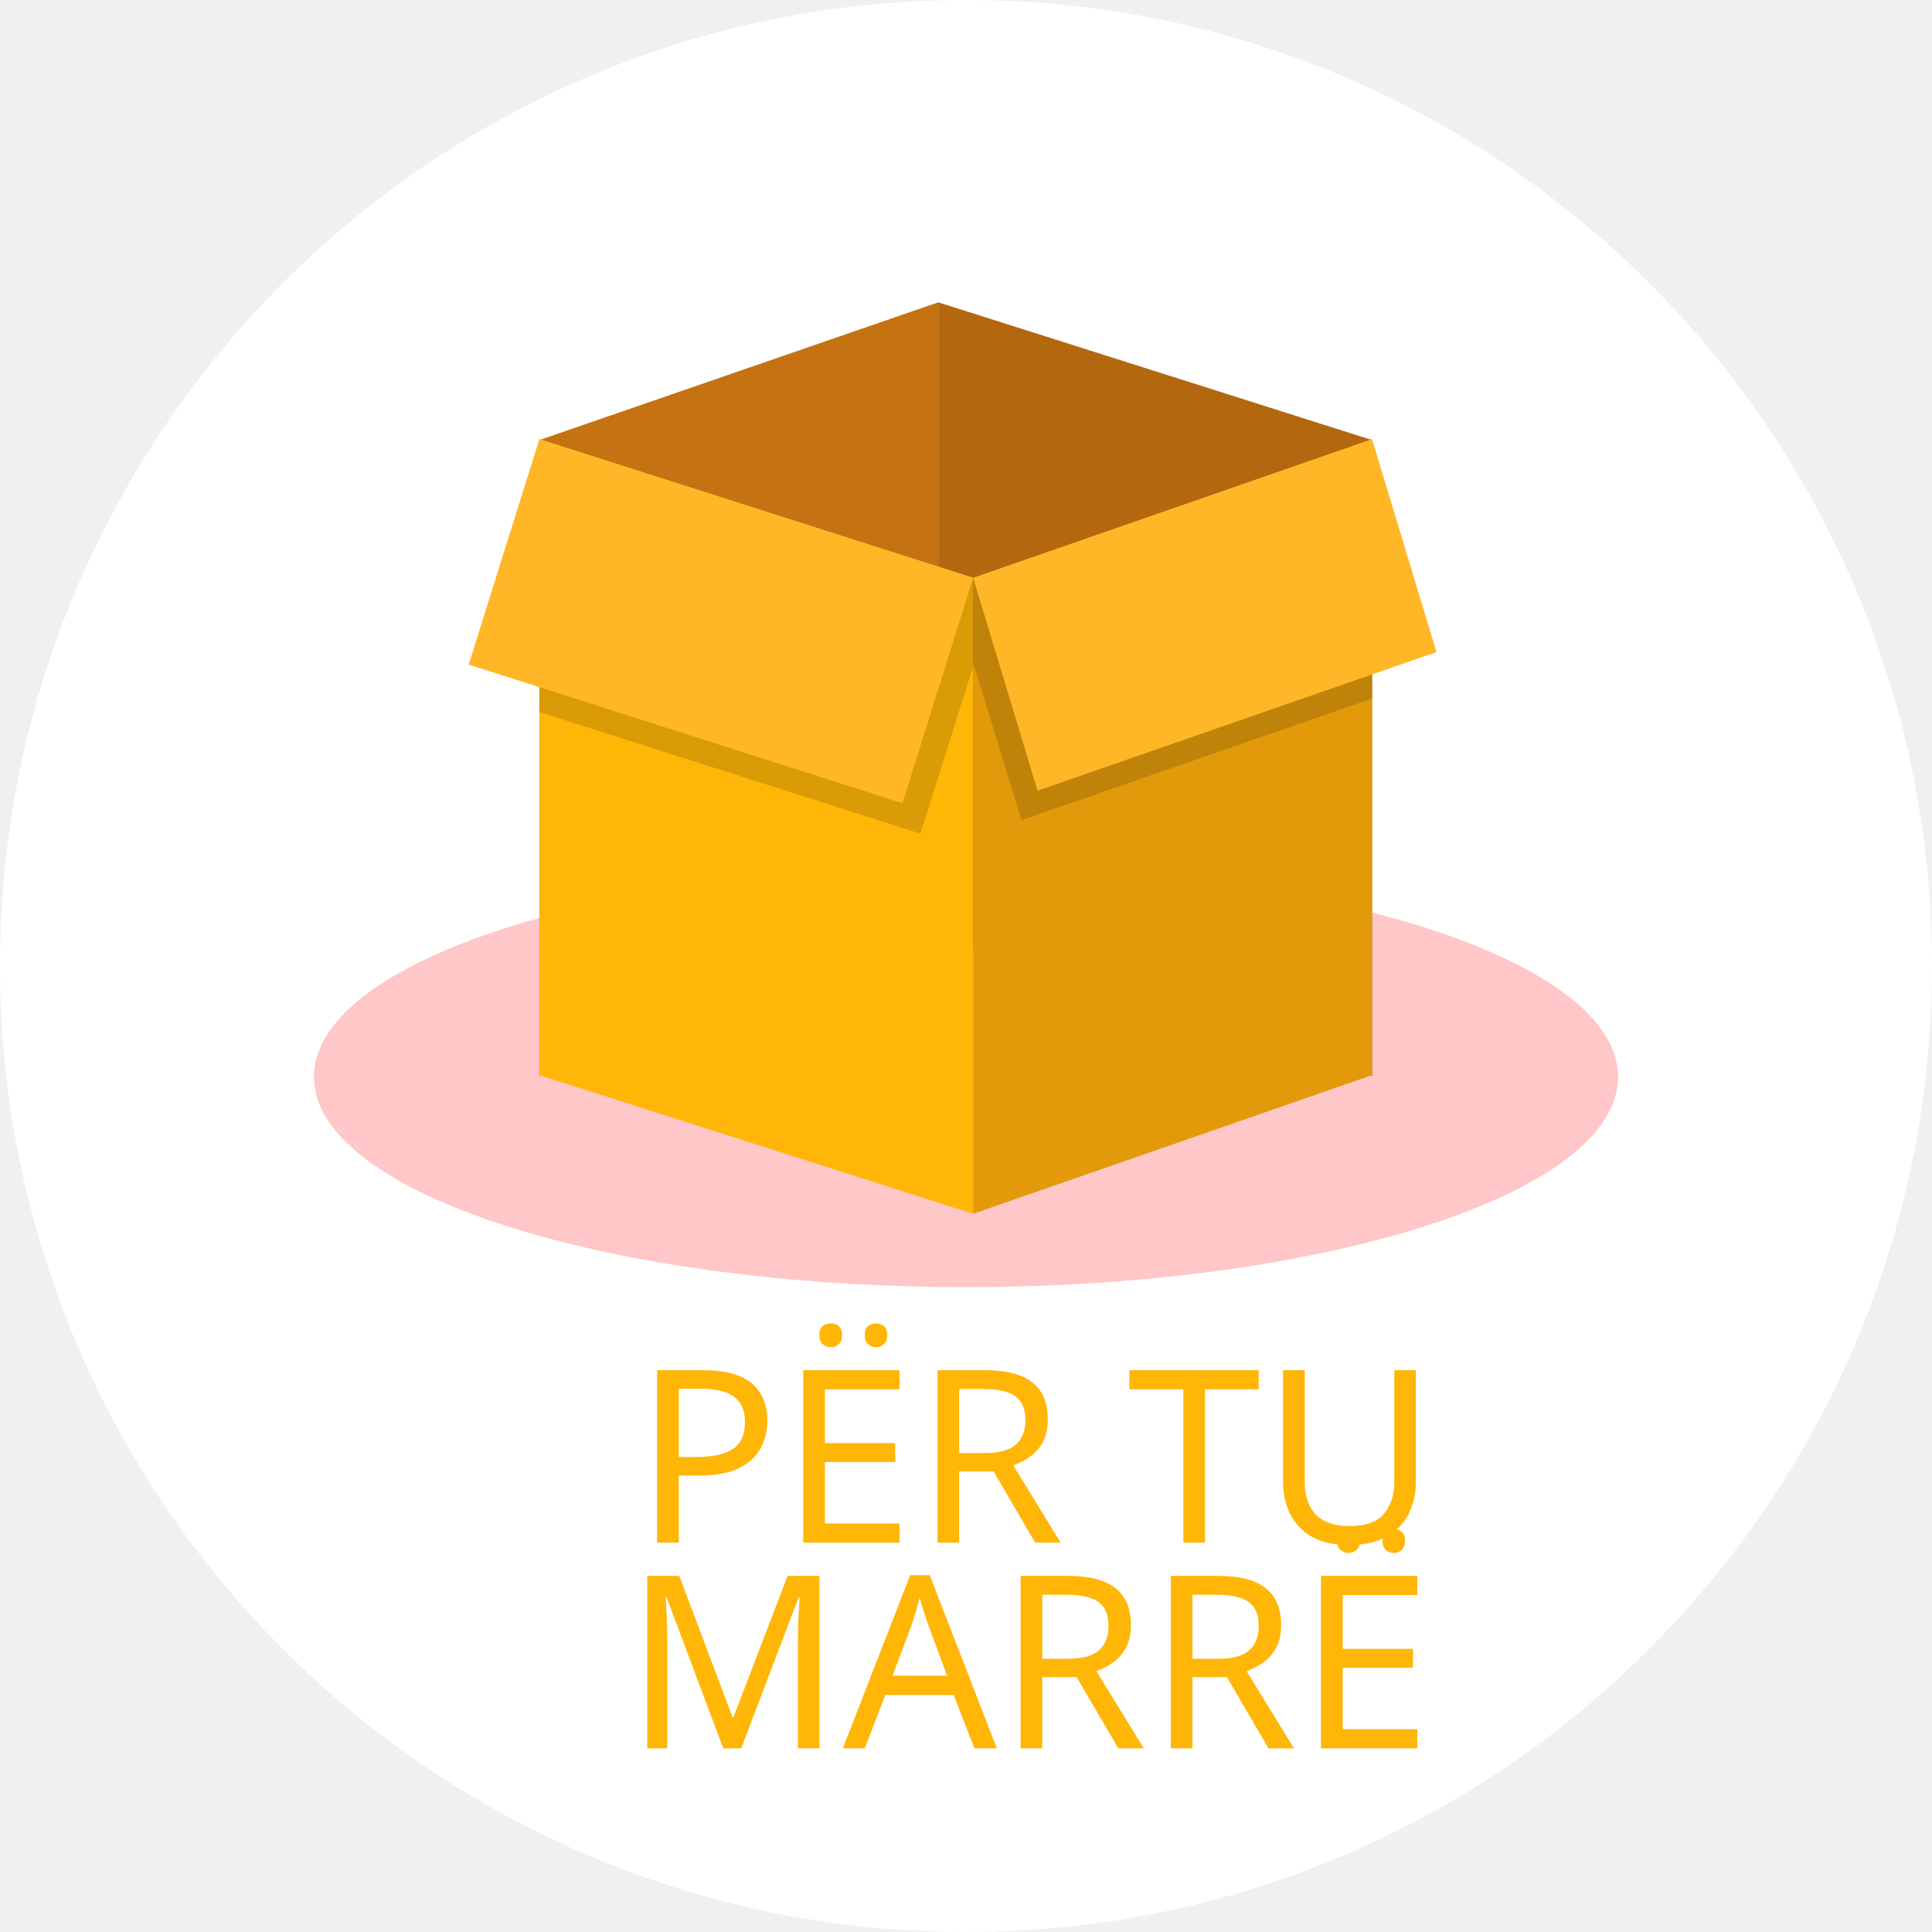
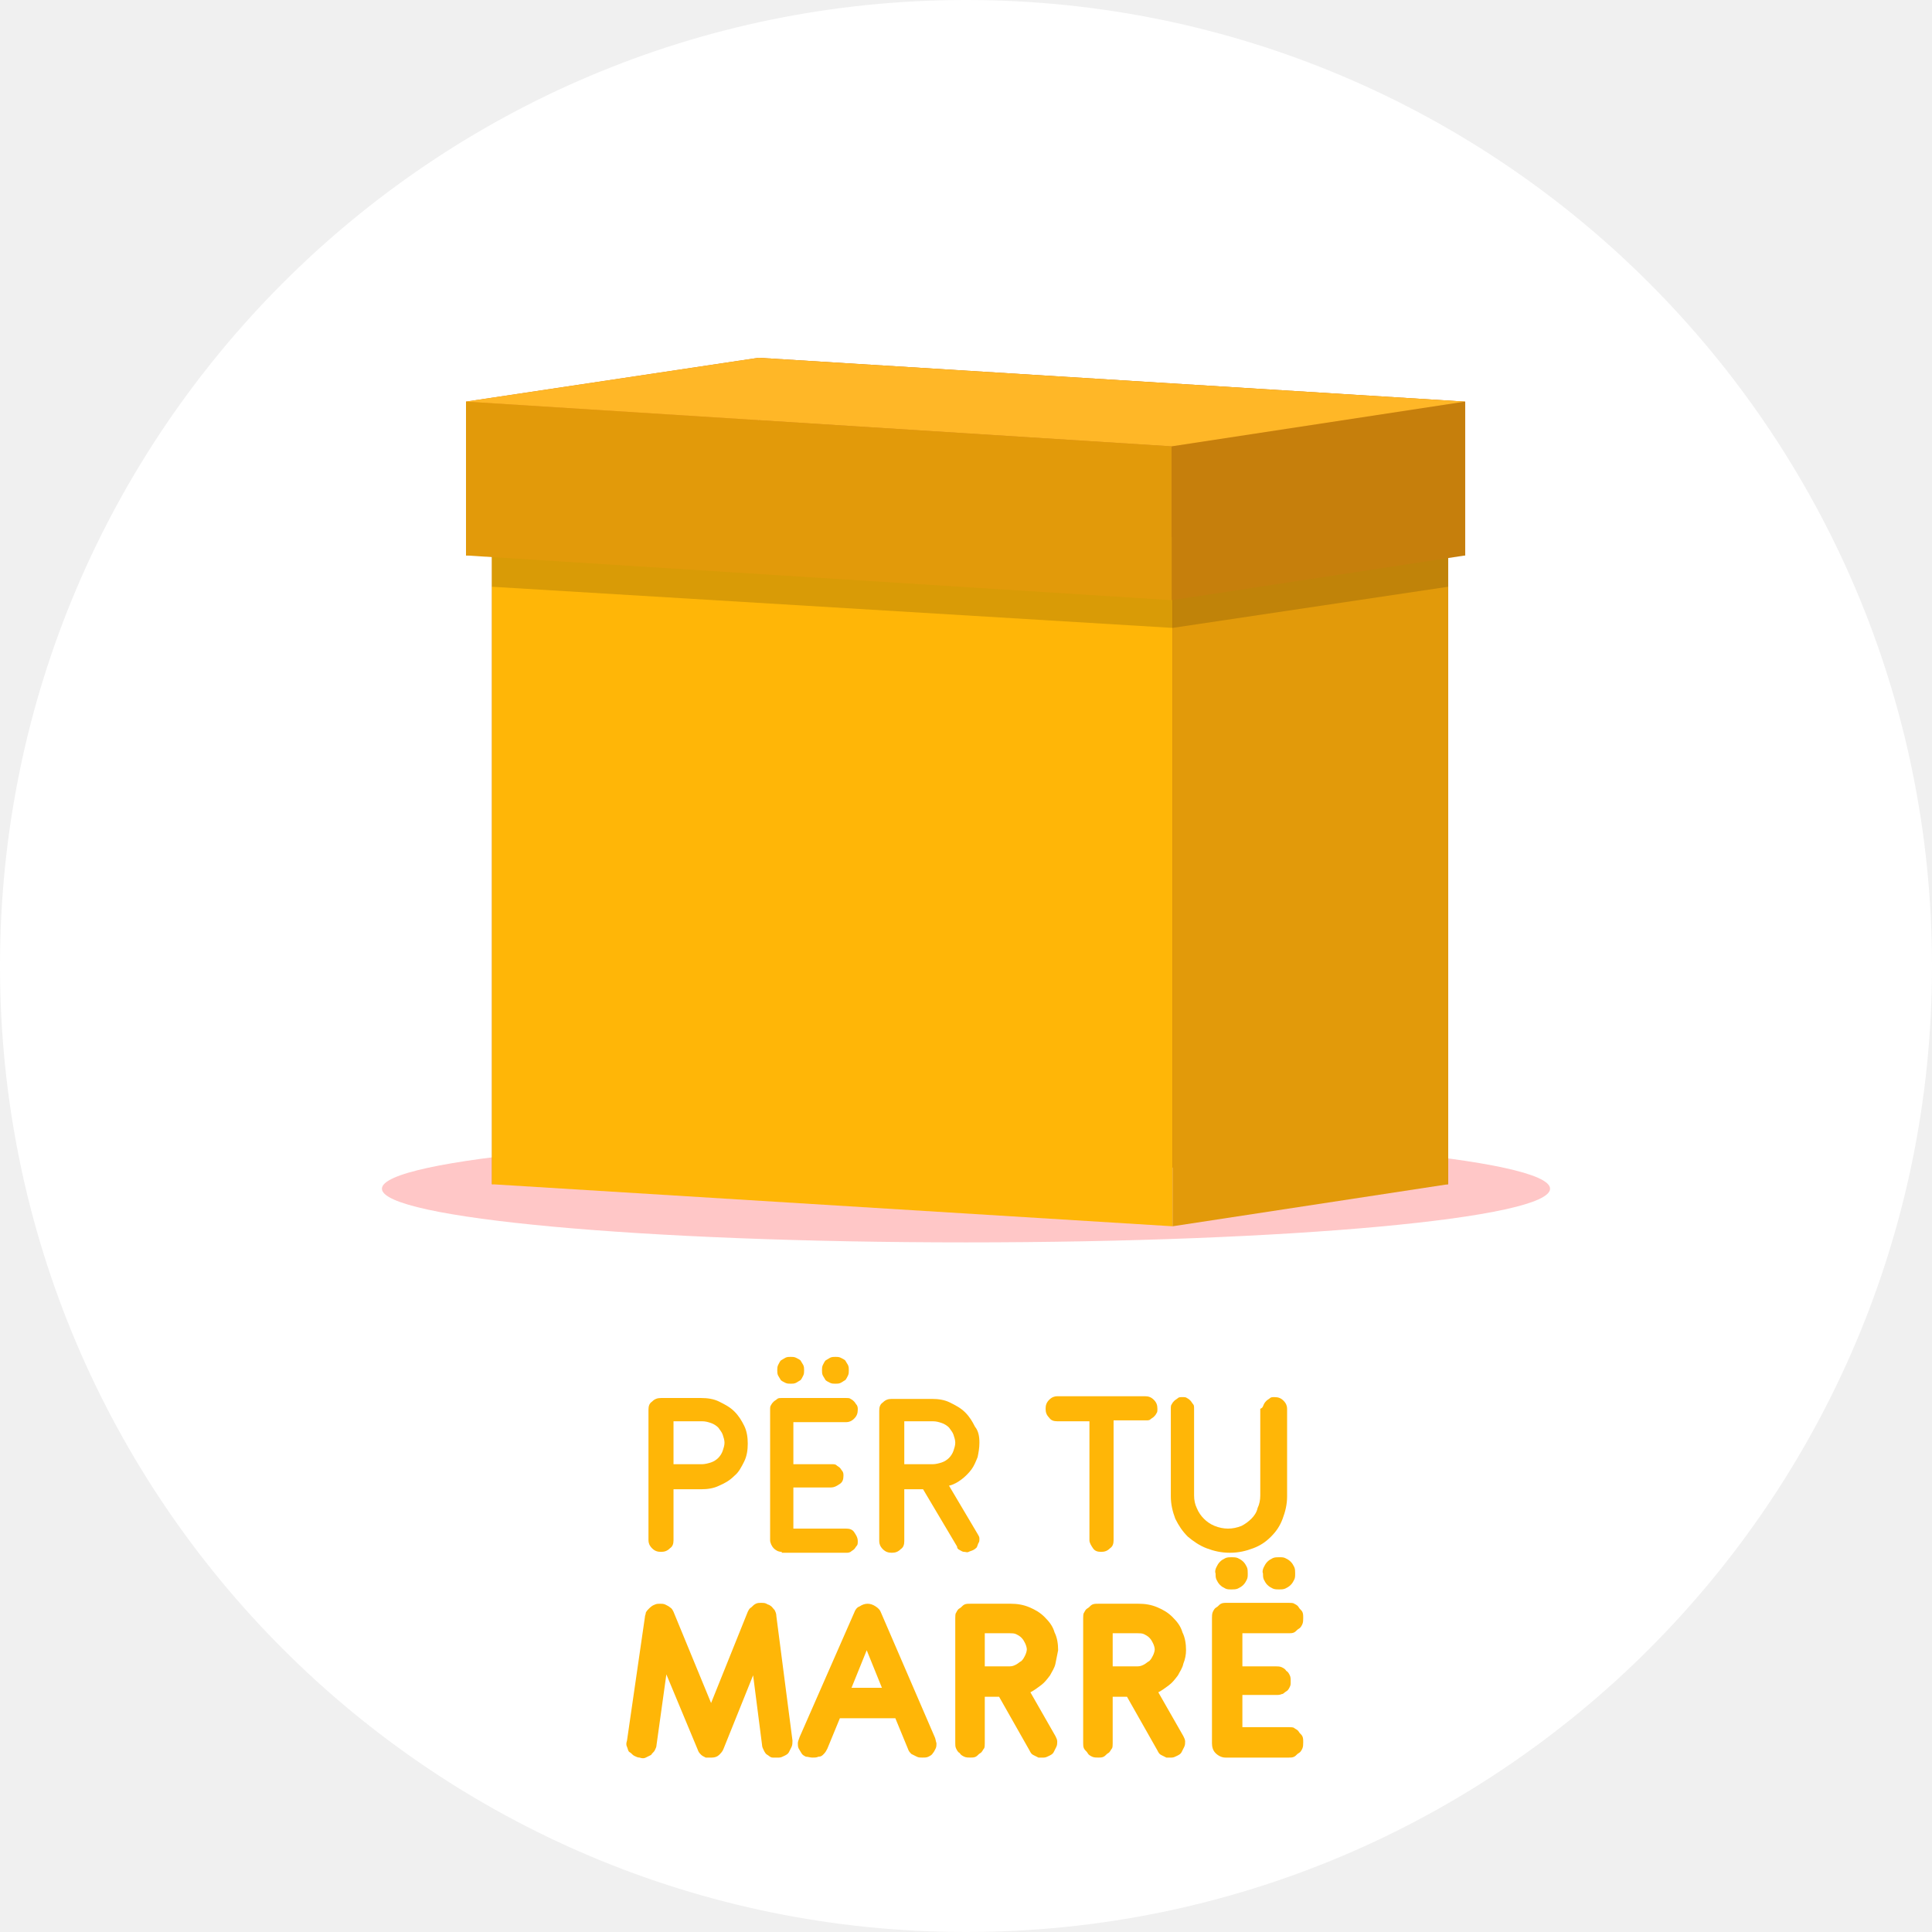
- <svg xmlns="http://www.w3.org/2000/svg" version="1.1" x="0px" y="0px" viewBox="0 0 216 216" style="enable-background:new 0 0 216 216;" xml:space="preserve">
+ <svg xmlns="http://www.w3.org/2000/svg" version="1.1" id="Layer_1" x="0px" y="0px" viewBox="0 0 216 216" style="enable-background:new 0 0 216 216;" xml:space="preserve">
  <style type="text/css">
	.st0{fill:#FFFFFF;}
- 	.st1{fill:#FFC7C7;}
- 	.st2{fill:#B36810;}
- 	.st3{fill:#C47212;}
- 	.st4{fill:#FFB607;}
- 	.st5{opacity:0.15;}
- 	.st6{fill:#E29A0A;}
- 	.st7{fill:#FFB727;}
- 	.st8{fill:none;}
- 	.st9{font-family:'AntipastoPro-DemiBold';}
- 	.st10{font-size:27px;}
- 	.st11{font-family:'AntipastoPro-Bold';}
- 	.st12{fill:#D77D14;}
- 	.st13{fill:#C67F0C;}
- 	.st14{fill:#D88F0E;}
+ 	.st1{fill:none;}
+ 	.st2{enable-background:new    ;}
+ 	.st3{fill:#FFB607;}
+ 	.st4{fill:#FFC7C7;}
+ 	.st5{fill:#C47212;}
+ 	.st6{fill:#D77D14;}
+ 	.st7{fill:#E29A0A;}
+ 	.st8{opacity:0.15;enable-background:new    ;}
+ 	.st9{fill:#C67F0C;}
+ 	.st10{fill:#FFB727;}
</style>
  <g id="OBJECTS">
    <circle class="st0" cx="108" cy="108" r="108" />
+     <rect x="68.6" y="156.2" class="st1" width="78.8" height="45.8" />
+     <g class="st2">
+       <path class="st3" d="M75.3,166.4v5.8c0,0.4-0.1,0.7-0.4,0.9c-0.3,0.3-0.6,0.4-1,0.4c-0.4,0-0.7-0.1-1-0.4    c-0.3-0.3-0.4-0.6-0.4-0.9v-14.6c0-0.4,0.1-0.7,0.4-0.9c0.3-0.3,0.6-0.4,1-0.4h4.5c0.7,0,1.4,0.1,2,0.4c0.6,0.3,1.2,0.6,1.7,1.1    c0.5,0.5,0.8,1,1.1,1.6c0.3,0.6,0.4,1.3,0.4,2c0,0.7-0.1,1.4-0.4,2c-0.3,0.6-0.6,1.2-1.1,1.6c-0.5,0.5-1,0.8-1.7,1.1    c-0.6,0.3-1.3,0.4-2,0.4H75.3z M75.3,158.9v4.8h3.2c0.3,0,0.7-0.1,1-0.2c0.3-0.1,0.6-0.3,0.8-0.5c0.2-0.2,0.4-0.5,0.5-0.8    c0.1-0.3,0.2-0.6,0.2-0.9c0-0.3-0.1-0.6-0.2-0.9c-0.1-0.3-0.3-0.5-0.5-0.8c-0.2-0.2-0.5-0.4-0.8-0.5c-0.3-0.1-0.6-0.2-1-0.2H75.3z    " />
+       <path class="st3" d="M87.4,173.5c-0.4,0-0.7-0.2-0.9-0.4c-0.2-0.2-0.4-0.6-0.4-0.9v-14.6c0-0.2,0-0.4,0.1-0.5    c0.1-0.2,0.2-0.3,0.3-0.4c0.1-0.1,0.3-0.2,0.4-0.3s0.3-0.1,0.5-0.1h7.2c0.2,0,0.4,0,0.5,0.1c0.2,0.1,0.3,0.2,0.4,0.3    c0.1,0.1,0.2,0.3,0.3,0.4c0.1,0.2,0.1,0.3,0.1,0.5c0,0.4-0.1,0.7-0.4,1c-0.3,0.3-0.6,0.4-0.9,0.4h-5.9v4.7H93c0.2,0,0.4,0,0.5,0.1    s0.3,0.2,0.4,0.3c0.1,0.1,0.2,0.3,0.3,0.4c0.1,0.2,0.1,0.3,0.1,0.5c0,0.4-0.1,0.7-0.4,0.9s-0.6,0.4-1,0.4h-4.2v4.6h5.9    c0.4,0,0.7,0.1,0.9,0.4s0.4,0.6,0.4,1c0,0.2,0,0.4-0.1,0.5s-0.2,0.3-0.3,0.4c-0.1,0.1-0.3,0.2-0.4,0.3c-0.2,0.1-0.3,0.1-0.5,0.1    H87.4z M86.9,153.2c0,0.2,0,0.4,0.1,0.6s0.2,0.3,0.3,0.5c0.1,0.1,0.3,0.2,0.5,0.3c0.2,0.1,0.4,0.1,0.6,0.1s0.4,0,0.6-0.1    c0.2-0.1,0.3-0.2,0.5-0.3c0.1-0.1,0.2-0.3,0.3-0.5s0.1-0.4,0.1-0.6s0-0.4-0.1-0.6c-0.1-0.2-0.2-0.3-0.3-0.5    c-0.1-0.1-0.3-0.2-0.5-0.3c-0.2-0.1-0.4-0.1-0.6-0.1s-0.4,0-0.6,0.1s-0.3,0.2-0.5,0.3c-0.1,0.1-0.2,0.3-0.3,0.5    C86.9,152.8,86.9,153,86.9,153.2z M91.9,153.2c0,0.2,0,0.4,0.1,0.6s0.2,0.3,0.3,0.5c0.1,0.1,0.3,0.2,0.5,0.3    c0.2,0.1,0.4,0.1,0.6,0.1c0.2,0,0.4,0,0.6-0.1c0.2-0.1,0.3-0.2,0.5-0.3c0.1-0.1,0.2-0.3,0.3-0.5c0.1-0.2,0.1-0.4,0.1-0.6    s0-0.4-0.1-0.6c-0.1-0.2-0.2-0.3-0.3-0.5c-0.1-0.1-0.3-0.2-0.5-0.3c-0.2-0.1-0.4-0.1-0.6-0.1c-0.2,0-0.4,0-0.6,0.1    s-0.3,0.2-0.5,0.3c-0.1,0.1-0.2,0.3-0.3,0.5C91.9,152.8,91.9,153,91.9,153.2z" />
+       <path class="st3" d="M109.5,161.3c0,0.6-0.1,1.1-0.2,1.6c-0.2,0.5-0.4,1-0.7,1.4c-0.3,0.4-0.7,0.8-1.1,1.1s-0.9,0.6-1.4,0.7    l3.2,5.4c0.1,0.2,0.2,0.3,0.2,0.5c0,0.2,0,0.4-0.1,0.5c-0.1,0.2-0.1,0.3-0.2,0.5c-0.1,0.1-0.2,0.2-0.4,0.3    c-0.2,0.1-0.3,0.1-0.5,0.2s-0.3,0-0.5,0c-0.2,0-0.3-0.1-0.5-0.2s-0.3-0.2-0.3-0.4l-3.8-6.4h-2.1v5.8c0,0.4-0.1,0.7-0.4,0.9    c-0.3,0.3-0.6,0.4-1,0.4c-0.4,0-0.7-0.1-1-0.4c-0.3-0.3-0.4-0.6-0.4-0.9v-14.6c0-0.4,0.1-0.7,0.4-0.9c0.3-0.3,0.6-0.4,1-0.4h4.5    c0.7,0,1.4,0.1,2,0.4c0.6,0.3,1.2,0.6,1.7,1.1c0.5,0.5,0.8,1,1.1,1.6C109.4,160,109.5,160.6,109.5,161.3z M101.1,158.9v4.8h3.2    c0.3,0,0.7-0.1,1-0.2c0.3-0.1,0.6-0.3,0.8-0.5c0.2-0.2,0.4-0.5,0.5-0.8c0.1-0.3,0.2-0.6,0.2-0.9c0-0.3-0.1-0.6-0.2-0.9    c-0.1-0.3-0.3-0.5-0.5-0.8c-0.2-0.2-0.5-0.4-0.8-0.5c-0.3-0.1-0.6-0.2-1-0.2H101.1z" />
+       <path class="st3" d="M124.5,158.9v13.3c0,0.4-0.1,0.7-0.4,0.9c-0.3,0.3-0.6,0.4-1,0.4s-0.7-0.1-0.9-0.4s-0.4-0.6-0.4-0.9v-13.3    h-3.6c-0.4,0-0.7-0.1-0.9-0.4c-0.3-0.3-0.4-0.6-0.4-1s0.1-0.7,0.4-1c0.3-0.3,0.6-0.4,0.9-0.4h9.8c0.4,0,0.7,0.1,1,0.4    c0.3,0.3,0.4,0.6,0.4,1c0,0.2,0,0.4-0.1,0.5c-0.1,0.2-0.2,0.3-0.3,0.4c-0.1,0.1-0.3,0.2-0.4,0.3s-0.3,0.1-0.5,0.1H124.5z" />
+       <path class="st3" d="M141.3,157c0.1-0.2,0.2-0.3,0.3-0.4c0.1-0.1,0.3-0.2,0.4-0.3s0.3-0.1,0.5-0.1c0.4,0,0.7,0.1,1,0.4    c0.3,0.3,0.4,0.6,0.4,0.9v9.8c0,0.9-0.2,1.7-0.5,2.5c-0.3,0.8-0.7,1.4-1.3,2s-1.2,1-2,1.3c-0.8,0.3-1.6,0.5-2.6,0.5    s-1.8-0.2-2.6-0.5c-0.8-0.3-1.5-0.8-2.1-1.3c-0.6-0.6-1-1.2-1.4-2c-0.3-0.8-0.5-1.6-0.5-2.5v-9.8c0-0.2,0-0.4,0.1-0.5    c0.1-0.2,0.2-0.3,0.3-0.4c0.1-0.1,0.3-0.2,0.4-0.3s0.3-0.1,0.5-0.1c0.2,0,0.4,0,0.5,0.1c0.2,0.1,0.3,0.2,0.4,0.3    c0.1,0.1,0.2,0.3,0.3,0.4s0.1,0.3,0.1,0.5v9.7c0,0.5,0.1,1,0.3,1.4c0.2,0.5,0.5,0.9,0.8,1.2s0.7,0.6,1.2,0.8    c0.5,0.2,1,0.3,1.5,0.3s1-0.1,1.5-0.3c0.4-0.2,0.8-0.5,1.1-0.8s0.6-0.7,0.7-1.2c0.2-0.4,0.3-0.9,0.3-1.4v-9.7    C141.2,157.4,141.2,157.2,141.3,157z" />
+     </g>
+     <g class="st2">
+       <path class="st3" d="M74.5,187.2l-1.1,7.9c0,0.2-0.1,0.4-0.2,0.6c-0.1,0.2-0.3,0.3-0.4,0.5c-0.2,0.1-0.4,0.2-0.6,0.3    c-0.2,0.1-0.4,0.1-0.7,0c-0.2,0-0.4-0.1-0.6-0.2c-0.2-0.1-0.3-0.3-0.5-0.4s-0.2-0.4-0.3-0.6c-0.1-0.2-0.1-0.4,0-0.7l2-13.8    c0-0.2,0.1-0.3,0.1-0.5c0.1-0.2,0.2-0.3,0.3-0.4c0.2-0.2,0.4-0.4,0.7-0.5c0.2-0.1,0.4-0.1,0.6-0.1s0.4,0,0.6,0.1    c0.2,0.1,0.4,0.2,0.5,0.3c0.2,0.1,0.3,0.3,0.4,0.5l4.2,10.2l4.1-10.2c0.1-0.2,0.2-0.4,0.4-0.5c0.2-0.2,0.3-0.3,0.5-0.4    c0.2-0.1,0.4-0.1,0.6-0.1s0.4,0,0.6,0.1c0.1,0.1,0.3,0.1,0.4,0.2c0.2,0.1,0.3,0.3,0.5,0.5c0.1,0.2,0.2,0.4,0.2,0.7l1.8,13.9    c0,0.2,0,0.5-0.1,0.7c-0.1,0.2-0.2,0.4-0.3,0.6c-0.1,0.2-0.3,0.3-0.5,0.4c-0.2,0.1-0.4,0.2-0.6,0.2c-0.2,0-0.4,0-0.7,0    s-0.4-0.2-0.6-0.3c-0.2-0.1-0.3-0.3-0.4-0.5c-0.1-0.2-0.2-0.4-0.2-0.6l-1-7.8l-3.3,8.2c-0.1,0.3-0.3,0.5-0.5,0.7    c-0.2,0.2-0.5,0.3-0.8,0.3l0,0h-0.3c0,0-0.1,0-0.1,0c0,0-0.1,0-0.1,0c0,0,0,0,0,0c0,0,0,0,0,0l-0.1,0l-0.1,0    c-0.2-0.1-0.4-0.2-0.5-0.3c-0.2-0.2-0.3-0.3-0.4-0.6L74.5,187.2z" />
+       <path class="st3" d="M100.1,192.1h-6.2l-1.4,3.4c-0.1,0.2-0.2,0.4-0.4,0.6c-0.2,0.2-0.3,0.3-0.6,0.3c-0.2,0.1-0.4,0.1-0.7,0.1    c-0.2,0-0.5-0.1-0.7-0.1c-0.2-0.1-0.4-0.2-0.5-0.4c-0.1-0.2-0.2-0.3-0.3-0.5s-0.1-0.4-0.1-0.6s0.1-0.4,0.2-0.7l6.1-13.9    c0.1-0.3,0.3-0.6,0.6-0.7c0.3-0.2,0.6-0.3,0.9-0.3c0.3,0,0.6,0.1,0.9,0.3s0.5,0.4,0.6,0.7l6,13.9c0.1,0.2,0.1,0.4,0.2,0.7    c0,0.2,0,0.4-0.1,0.6c-0.1,0.2-0.2,0.4-0.3,0.5c-0.1,0.2-0.3,0.3-0.5,0.4c-0.2,0.1-0.4,0.1-0.7,0.1c-0.2,0-0.4,0-0.6-0.1    c-0.2-0.1-0.4-0.2-0.6-0.3c-0.2-0.2-0.3-0.3-0.4-0.6L100.1,192.1z M95.2,188.7h3.4l-1.7-4.2L95.2,188.7z" />
+       <path class="st3" d="M118,186c-0.1,0.5-0.4,0.9-0.6,1.3c-0.3,0.4-0.6,0.8-1,1.1c-0.4,0.3-0.8,0.6-1.2,0.8l2.8,4.9    c0.1,0.2,0.2,0.4,0.2,0.6c0,0.2,0,0.4-0.1,0.6s-0.2,0.4-0.3,0.6s-0.3,0.3-0.5,0.4c-0.2,0.1-0.4,0.2-0.6,0.2c-0.2,0-0.4,0-0.6,0    c-0.2-0.1-0.4-0.2-0.6-0.3c-0.2-0.1-0.3-0.3-0.4-0.5l-3.4-6h-1.6v5.2c0,0.2,0,0.5-0.1,0.6s-0.2,0.4-0.4,0.5s-0.3,0.3-0.5,0.4    c-0.2,0.1-0.4,0.1-0.6,0.1c-0.2,0-0.5,0-0.7-0.1c-0.2-0.1-0.4-0.2-0.5-0.4c-0.2-0.1-0.3-0.3-0.4-0.5s-0.1-0.4-0.1-0.6v-14    c0-0.2,0-0.5,0.1-0.6c0.1-0.2,0.2-0.4,0.4-0.5c0.2-0.1,0.3-0.3,0.5-0.4c0.2-0.1,0.4-0.1,0.7-0.1h4.5c0.7,0,1.4,0.1,2.1,0.4    s1.2,0.6,1.7,1.1s0.9,1,1.1,1.7c0.3,0.6,0.4,1.3,0.4,2C118.2,185,118.1,185.5,118,186z M110.1,182.5v3.8h2.8    c0.3,0,0.5-0.1,0.7-0.2s0.4-0.3,0.6-0.4c0.2-0.2,0.3-0.4,0.4-0.6c0.1-0.2,0.2-0.5,0.2-0.7s-0.1-0.5-0.2-0.7    c-0.1-0.2-0.2-0.4-0.4-0.6c-0.2-0.2-0.4-0.3-0.6-0.4c-0.2-0.1-0.5-0.1-0.7-0.1H110.1z" />
+       <path class="st3" d="M132.3,186c-0.1,0.5-0.4,0.9-0.6,1.3c-0.3,0.4-0.6,0.8-1,1.1c-0.4,0.3-0.8,0.6-1.2,0.8l2.8,4.9    c0.1,0.2,0.2,0.4,0.2,0.6c0,0.2,0,0.4-0.1,0.6s-0.2,0.4-0.3,0.6s-0.3,0.3-0.5,0.4c-0.2,0.1-0.4,0.2-0.6,0.2c-0.2,0-0.4,0-0.6,0    c-0.2-0.1-0.4-0.2-0.6-0.3c-0.2-0.1-0.3-0.3-0.4-0.5l-3.4-6h-1.6v5.2c0,0.2,0,0.5-0.1,0.6s-0.2,0.4-0.4,0.5s-0.3,0.3-0.5,0.4    c-0.2,0.1-0.4,0.1-0.6,0.1c-0.2,0-0.5,0-0.7-0.1c-0.2-0.1-0.4-0.2-0.5-0.4s-0.3-0.3-0.4-0.5c-0.1-0.2-0.1-0.4-0.1-0.6v-14    c0-0.2,0-0.5,0.1-0.6c0.1-0.2,0.2-0.4,0.4-0.5s0.3-0.3,0.5-0.4c0.2-0.1,0.4-0.1,0.7-0.1h4.5c0.7,0,1.4,0.1,2.1,0.4    s1.2,0.6,1.7,1.1s0.9,1,1.1,1.7c0.3,0.6,0.4,1.3,0.4,2C132.6,185,132.5,185.5,132.3,186z M124.4,182.5v3.8h2.8    c0.3,0,0.5-0.1,0.7-0.2s0.4-0.3,0.6-0.4c0.2-0.2,0.3-0.4,0.4-0.6c0.1-0.2,0.2-0.5,0.2-0.7s-0.1-0.5-0.2-0.7    c-0.1-0.2-0.2-0.4-0.4-0.6c-0.2-0.2-0.4-0.3-0.6-0.4c-0.2-0.1-0.5-0.1-0.7-0.1H124.4z" />
+       <path class="st3" d="M137,196.5c-0.4,0-0.8-0.2-1.1-0.5c-0.3-0.3-0.4-0.7-0.4-1.1v-14c0-0.2,0-0.5,0.1-0.7    c0.1-0.2,0.2-0.4,0.4-0.5s0.3-0.3,0.5-0.4c0.2-0.1,0.4-0.1,0.7-0.1h6.9c0.2,0,0.5,0,0.6,0.1c0.2,0.1,0.4,0.2,0.5,0.4    s0.3,0.3,0.4,0.5c0.1,0.2,0.1,0.4,0.1,0.7c0,0.2,0,0.5-0.1,0.7c-0.1,0.2-0.2,0.4-0.4,0.5s-0.3,0.3-0.5,0.4    c-0.2,0.1-0.4,0.1-0.6,0.1h-5.2v3.7h3.7c0.2,0,0.5,0,0.7,0.1c0.2,0.1,0.4,0.2,0.5,0.4c0.2,0.1,0.3,0.3,0.4,0.5    c0.1,0.2,0.1,0.4,0.1,0.7s0,0.4-0.1,0.6c-0.1,0.2-0.2,0.4-0.4,0.5c-0.2,0.1-0.3,0.3-0.5,0.3c-0.2,0.1-0.4,0.1-0.7,0.1h-3.7v3.6    h5.2c0.2,0,0.5,0,0.6,0.1s0.4,0.2,0.5,0.4s0.3,0.3,0.4,0.5c0.1,0.2,0.1,0.4,0.1,0.7c0,0.2,0,0.5-0.1,0.7c-0.1,0.2-0.2,0.4-0.4,0.5    s-0.3,0.3-0.5,0.4c-0.2,0.1-0.4,0.1-0.6,0.1H137z M136,175.2c0.1-0.2,0.2-0.4,0.4-0.6c0.2-0.2,0.4-0.3,0.6-0.4    c0.2-0.1,0.5-0.1,0.7-0.1c0.2,0,0.5,0,0.7,0.1c0.2,0.1,0.4,0.2,0.6,0.4c0.2,0.2,0.3,0.4,0.4,0.6c0.1,0.2,0.1,0.5,0.1,0.7    c0,0.3,0,0.5-0.1,0.7s-0.2,0.4-0.4,0.6s-0.4,0.3-0.6,0.4c-0.2,0.1-0.5,0.1-0.7,0.1c-0.3,0-0.5,0-0.7-0.1c-0.2-0.1-0.4-0.2-0.6-0.4    c-0.2-0.2-0.3-0.4-0.4-0.6c-0.1-0.2-0.1-0.5-0.1-0.7C135.8,175.7,135.9,175.4,136,175.2z M141.3,175.2c0.1-0.2,0.2-0.4,0.4-0.6    s0.4-0.3,0.6-0.4c0.2-0.1,0.5-0.1,0.7-0.1c0.3,0,0.5,0,0.7,0.1s0.4,0.2,0.6,0.4c0.2,0.2,0.3,0.4,0.4,0.6c0.1,0.2,0.1,0.5,0.1,0.7    c0,0.3,0,0.5-0.1,0.7c-0.1,0.2-0.2,0.4-0.4,0.6c-0.2,0.2-0.4,0.3-0.6,0.4s-0.5,0.1-0.7,0.1c-0.2,0-0.5,0-0.7-0.1    c-0.2-0.1-0.4-0.2-0.6-0.4c-0.2-0.2-0.3-0.4-0.4-0.6s-0.1-0.5-0.1-0.7C141.1,175.7,141.2,175.4,141.3,175.2z" />
+     </g>
    <g>
-       <ellipse class="st1" cx="108" cy="120.4" rx="72.9" ry="23.5" />
+       <ellipse class="st4" cx="108" cy="132.9" rx="65.3" ry="6" />
      <g>
-         <polygon class="st2" points="104.9,33.8 153.4,49.2 153.4,120.3 104.9,104.8    " />
-         <polygon class="st3" points="104.9,33.8 60.3,49.2 60.3,120.3 104.9,104.8    " />
-         <polygon class="st4" points="108.8,135.7 60.3,120.2 60.3,49.1 108.8,64.6    " />
-         <polygon class="st5" points="60.3,59 60.3,79.6 102.9,93.2 108.8,74.5 108.8,64.6 62.4,52.6    " />
-         <polygon class="st6" points="108.8,135.7 153.4,120.2 153.4,49.1 108.8,64.6    " />
-         <polygon class="st5" points="108.8,64.6 108.8,74.1 114.2,91.7 153.4,78.1 153.4,58.6 150.8,50    " />
-         <polygon class="st7" points="116,88.4 160.6,72.9 153.4,49.1 108.8,64.6    " />
-         <polygon class="st7" points="100.9,89.8 52.4,74.3 60.3,49.1 108.8,64.6    " />
-       </g>
-     </g>
-     <rect x="68.6" y="155.2" class="st8" width="78.8" height="45.8" />
-     <text transform="matrix(1 0 0 1 70.8418 172.4681)">
-       <tspan x="0" y="0" class="st4 st9 st10">PËR TU</tspan>
-       <tspan x="-1.1" y="23" class="st4 st11 st10">MARRË</tspan>
-     </text>
-     <circle class="st0" cx="113" cy="-148" r="108" />
-     <circle class="st0" cx="-166" cy="-6" r="108" />
-     <rect x="73.6" y="-99.8" class="st8" width="78.8" height="45.8" />
-     <text transform="matrix(1 0 0 1 98.7173 -82.4942)">
-       <tspan x="0" y="0" class="st4 st9 st10">NË</tspan>
-       <tspan x="-16.3" y="23" class="st4 st11 st10">DEPO</tspan>
-     </text>
-     <g>
-       <ellipse class="st1" cx="113" cy="-123.1" rx="65.3" ry="6" />
-       <g>
-         <polygon class="st3" points="90.8,-206.6 166.9,-202 166.9,-123.6 90.8,-128.2    " />
-         <polygon class="st12" points="90.8,-206.6 60,-202 60,-123.6 90.8,-128.2    " />
-         <polygon class="st4" points="136.1,-118.9 60,-123.6 60,-202 136.1,-197.4    " />
-         <polygon class="st6" points="136.1,-118.9 166.9,-123.6 166.9,-202 136.1,-197.4    " />
-         <polygon class="st5" points="136.1,-197.4 60,-202 60,-190.4 136.1,-185.8 166.9,-190.4 166.9,-202    " />
+         <polygon class="st5" points="85.8,49.4 161.9,54 161.9,132.4 85.8,127.8    " />
+         <polygon class="st6" points="85.8,49.4 55,54 55,132.4 85.8,127.8    " />
+         <polygon class="st3" points="131.1,137.1 55,132.4 55,54 131.1,58.6    " />
+         <polygon class="st7" points="131.1,137.1 161.9,132.4 161.9,54 131.1,58.6    " />
+         <polygon class="st8" points="131.1,58.6 55,54 55,65.6 131.1,70.2 161.9,65.6 161.9,54    " />
        <g>
-           <polygon class="st12" points="89.8,-216 57.1,-211.1 57.1,-193.9 89.8,-198.8     " />
+           <polygon class="st6" points="84.8,40 52.1,44.9 52.1,62.1 84.8,57.2     " />
          <g>
-             <polygon class="st3" points="89.8,-216 168.8,-211.1 168.8,-193.9 89.8,-198.8      " />
-             <polygon class="st6" points="136,-188.9 57.1,-193.9 57.1,-211.1 136,-206.1      " />
-             <polygon class="st13" points="136,-188.9 168.8,-193.9 168.8,-211.1 136,-206.1      " />
-             <polygon class="st7" points="57.1,-211.1 89.8,-216 168.8,-211.1 136,-206.1      " />
+             <polygon class="st5" points="84.8,40 163.8,44.9 163.8,62.1 84.8,57.2      " />
+             <polygon class="st7" points="131,67.1 52.1,62.1 52.1,44.9 131,49.9      " />
+             <polygon class="st9" points="131,67.1 163.8,62.1 163.8,44.9 131,49.9      " />
+             <polygon class="st10" points="52.1,44.9 84.8,40 163.8,44.9 131,49.9      " />
          </g>
        </g>
      </g>
    </g>
-     <g>
-       <ellipse class="st1" cx="-163" cy="25.9" rx="56" ry="5.2" />
-       <g>
-         <polygon class="st3" points="-171.1,-53.5 -114.2,-48.5 -114.2,26.9 -171.1,21.9    " />
-         <polygon class="st12" points="-171.1,-53.5 -204.3,-48.5 -204.3,26.9 -171.1,21.9    " />
-         <polygon class="st4" points="-153.4,31.9 -204.3,26.9 -204.3,-48.5 -153.4,-43.5    " />
-         <polygon class="st6" points="-153.4,31.9 -114.2,26.9 -114.2,-48.5 -153.4,-43.5    " />
-         <polygon class="st5" points="-204.3,-20.4 -174.2,-37.9 -166.8,-44.8 -200.8,-48.1 -203.6,-46.5 -204.3,-45.7    " />
-         <g>
-           <polygon class="st12" points="-205.6,-49.5 -231.1,-24.6 -223.2,-13.6 -197.7,-38.5     " />
-           <g>
-             <polygon class="st3" points="-205.6,-49.5 -153.8,-80.2 -145.9,-69.3 -197.7,-38.5      " />
-             <polygon class="st6" points="-176.2,-40.9 -223.2,-13.6 -231.1,-24.6 -184.1,-51.8      " />
-             <polygon class="st14" points="-176.2,-40.9 -145.9,-69.3 -153.8,-80.2 -184.1,-51.8      " />
-             <polygon class="st7" points="-231.1,-24.6 -205.6,-49.5 -153.8,-80.2 -184.1,-51.8      " />
-           </g>
-         </g>
-       </g>
-     </g>
-     <rect x="-229.2" y="41.5" class="st8" width="126.4" height="45.8" />
-     <text transform="matrix(1 0 0 1 -205.7226 58.7844)">
-       <tspan x="0" y="0" class="st4 st9 st10">DUKE U </tspan>
-       <tspan x="-13.8" y="23" class="st4 st11 st10">DËRGUAR</tspan>
-     </text>
  </g>
  <g id="DESIGNED_BY_FREEPIK">
</g>
</svg>
